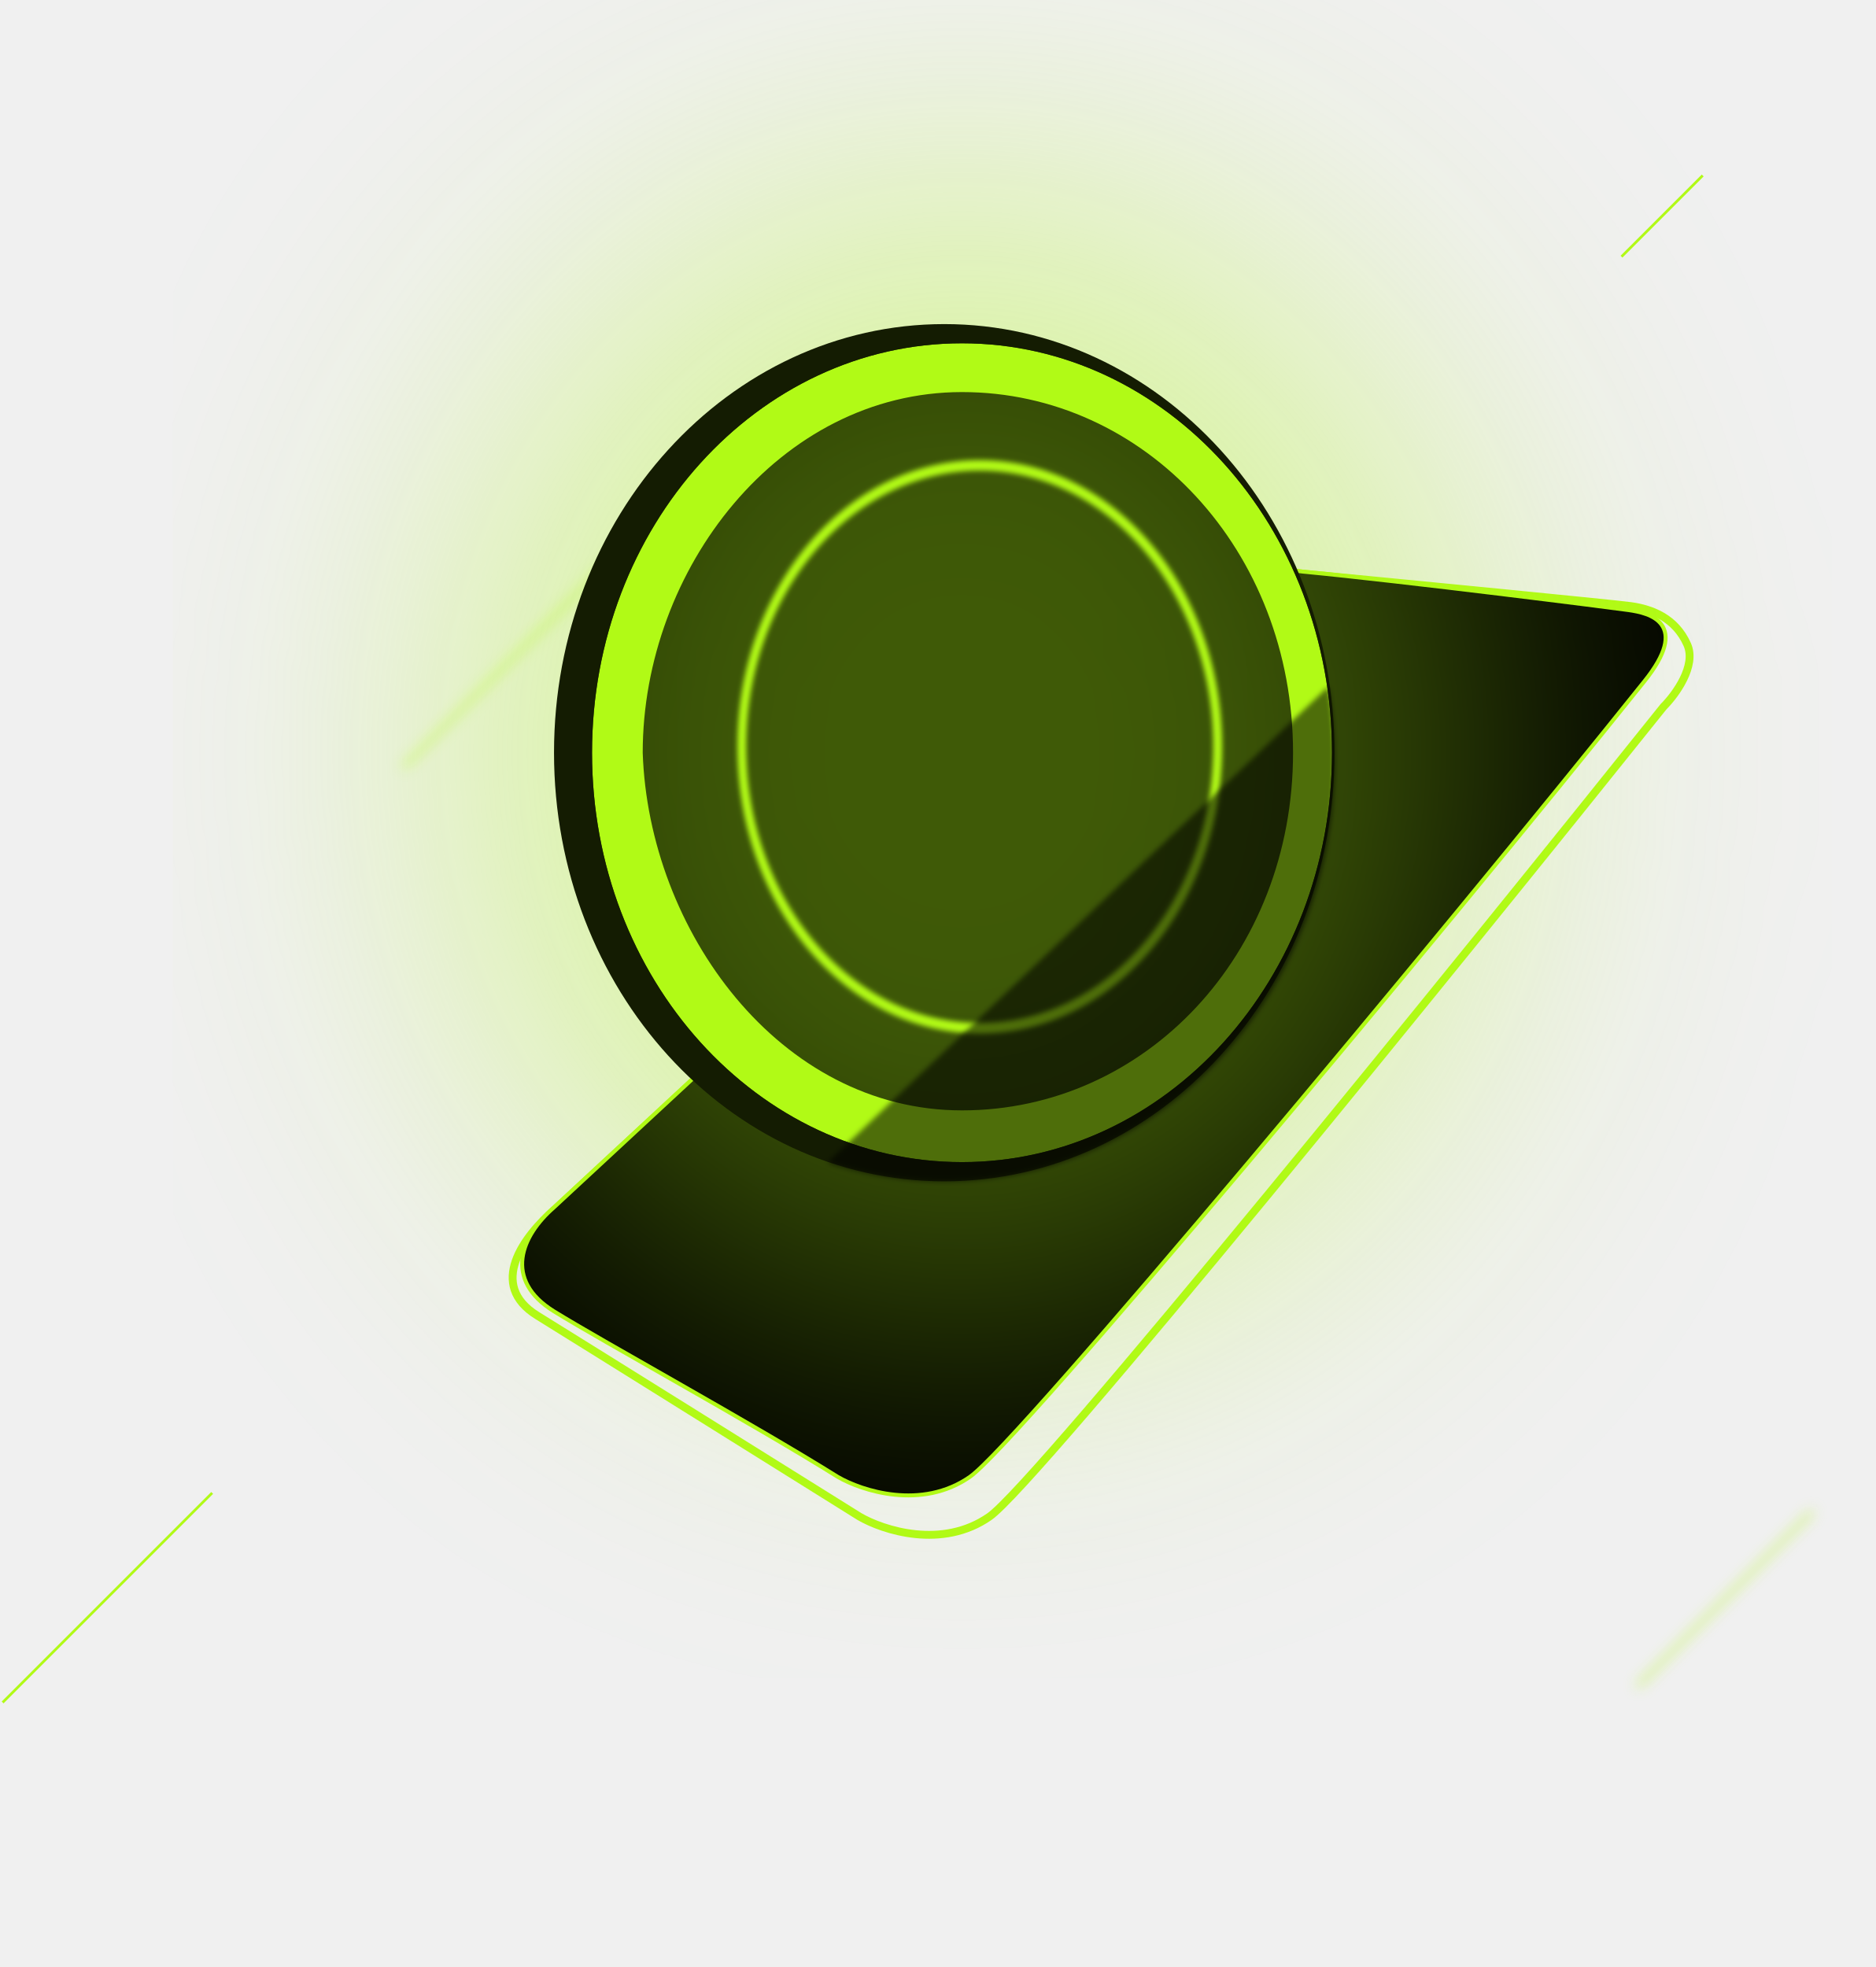
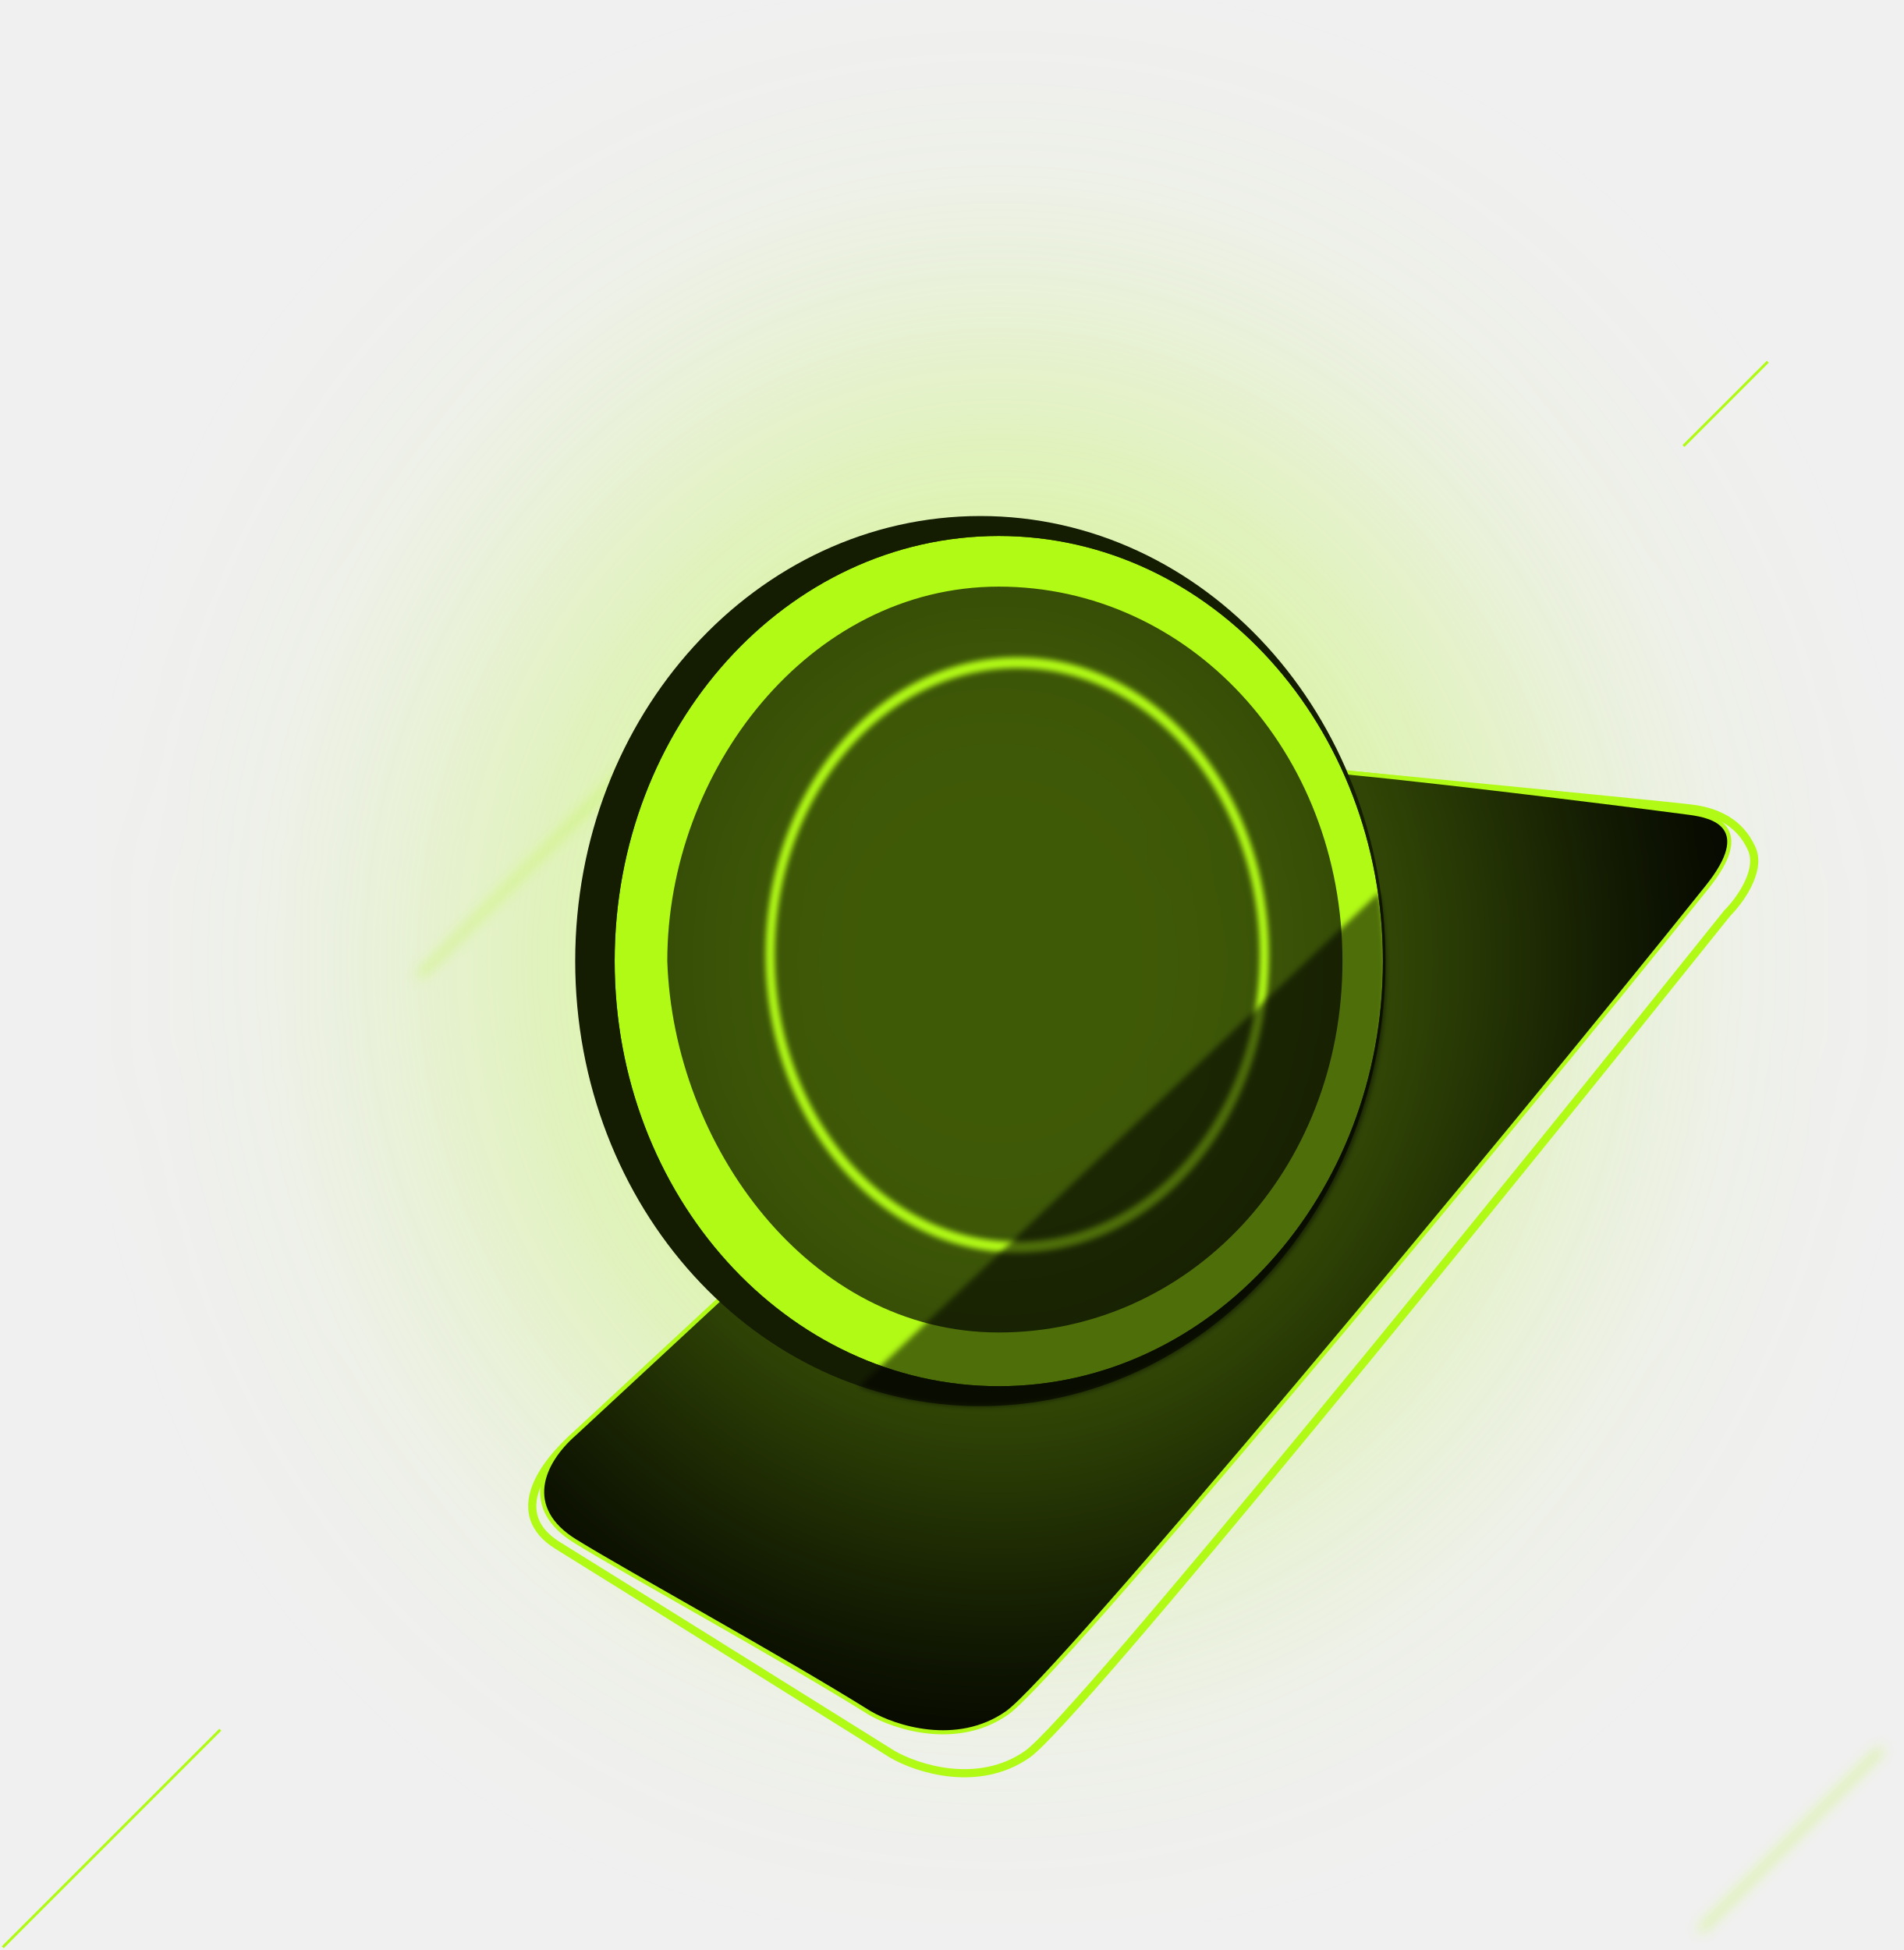
- <svg xmlns="http://www.w3.org/2000/svg" width="716" height="751" fill="none">
-   <path d="M81 570L1 650" stroke="#B1FA16" stroke-miterlimit="10" />
-   <g clip-path="url(#clip0_261_3)">
-     <g filter="url(#filter0_f_261_3)">
-       <path d="M238 209l-84 84" stroke="#B1FA16" stroke-miterlimit="10" />
-     </g>
-     <path d="M650 67l-31 31" stroke="#B1FA16" stroke-miterlimit="10" />
-     <g filter="url(#filter1_f_261_3)">
-       <path d="M692 577l-67 67" stroke="#B1FA16" stroke-miterlimit="10" />
-     </g>
-     <path d="M211.848 461.647l233.619-216.69c18.058-16.929 18.058-18.057 27.086-22.572 9.029-4.514 19.939-4.138 24.829-3.386 39.125 3.762 118.954 11.512 125.274 12.415 7.9 1.128 16.929 4.514 21.443 14.672 3.612 8.125-4.514 19.186-9.028 23.7-78.249 97.811-239.262 296.594-257.32 309.234-18.057 12.641-40.629 5.267-49.658 0-33.105-20.69-104.056-65.006-123.016-76.744-18.961-11.737-5.267-30.096 6.771-40.629z" stroke="#B1FA16" stroke-width="3" />
-     <path d="M211.85 461.647l233.619-216.69c18.057-16.929 18.057-18.057 27.086-22.572 9.029-4.514 19.938-4.138 24.829-3.386 39.125 3.762 117.825 13.769 124.145 14.672 7.9 1.129 22.798 4.514 5.643 25.958C548.923 357.44 387.91 550.58 369.853 563.22c-18.058 12.641-40.629 5.267-49.658 0-33.106-20.691-89.385-51.464-108.345-63.201-18.96-11.737-12.038-27.839 0-38.372z" stroke="#B1FA16" stroke-width="3" />
-     <path d="M211.85 461.647l233.619-216.69c18.057-16.929 18.057-18.057 27.086-22.572 9.029-4.514 19.938-4.138 24.829-3.386 39.125 3.762 117.825 13.769 124.145 14.672 7.9 1.129 22.798 4.514 5.643 25.958C548.923 357.44 387.91 550.58 369.853 563.22c-18.058 12.641-40.629 5.267-49.658 0-33.106-20.691-89.385-51.464-108.345-63.201-18.96-11.737-12.038-27.839 0-38.372z" fill="#000" />
-     <ellipse cx="367.242" cy="287.384" rx="142.203" ry="156.874" fill="#000" />
-     <g filter="url(#filter2_f_261_3)">
-       <ellipse cx="367.241" cy="287.384" rx="200.89" ry="222.333" fill="#B1FA16" fill-opacity=".36" />
-     </g>
-     <g filter="url(#filter3_f_261_3)">
-       <path fill-rule="evenodd" clip-rule="evenodd" d="M374.013 390.545c49.218 0 89.117-47.197 89.117-105.419 0-58.221-39.899-105.419-89.117-105.419s-89.117 47.198-89.117 105.419c0 58.222 39.899 105.419 89.117 105.419zm0 4.055c51.111 0 92.545-49.013 92.545-109.474 0-60.46-41.434-109.473-92.545-109.473-51.111 0-92.544 49.013-92.544 109.473 0 60.461 41.433 109.474 92.544 109.474z" fill="#B1FA16" />
-     </g>
-     <path fill-rule="evenodd" clip-rule="evenodd" d="M367.242 423.944c69.792 0 126.369-59.318 126.369-136.56s-56.577-137.688-126.369-137.688-121.888 67.715-121.888 137.688c2.257 67.716 52.096 136.56 121.888 136.56zm0 19.753c78.003 0 141.236-69.984 141.236-156.313s-63.233-156.312-141.236-156.312c-78.003 0-141.237 69.983-141.237 156.312 0 86.329 63.234 156.313 141.237 156.313z" fill="#B1FA16" />
-     <path fill-rule="evenodd" clip-rule="evenodd" d="M509.445 287.384c0 90.379-66.698 163.645-148.975 163.645-82.276 0-148.974-73.266-148.974-163.645 0-90.38 66.698-163.646 148.974-163.646 82.277 0 148.975 73.266 148.975 163.646zm-.967 0c0 86.329-63.234 156.312-141.237 156.312-78.003 0-141.236-69.983-141.236-156.312 0-86.329 63.233-156.313 141.236-156.313 78.003 0 141.237 69.984 141.237 156.313z" fill="#141C02" />
-     <g filter="url(#filter4_f_261_3)">
-       <path fill-rule="evenodd" clip-rule="evenodd" d="M360.47 451.03c82.277 0 148.975-71.751 148.975-160.26 0-9.766-.812-19.328-2.368-28.612L316 443.768a139.294 139.294 0 0044.47 7.262z" fill="#000" fill-opacity=".56" />
-     </g>
+ <svg xmlns="http://www.w3.org/2000/svg" width="700" height="717" fill="none">
+   <path d="M81 636L1 716" stroke="#B1FA16" stroke-miterlimit="10" />
+   <g filter="url(#filter0_f_267_23)">
+     <path d="M238 275l-84 84" stroke="#B1FA16" stroke-miterlimit="10" />
+   </g>
+   <path d="M650 133l-31 31" stroke="#B1FA16" stroke-miterlimit="10" />
+   <g filter="url(#filter1_f_267_23)">
+     <path d="M692 643l-67 67" stroke="#B1FA16" stroke-miterlimit="10" />
+   </g>
+   <path d="M211.848 527.647l233.619-216.69c18.058-16.929 18.058-18.057 27.086-22.572 9.029-4.514 19.939-4.138 24.829-3.386 39.125 3.762 118.954 11.512 125.274 12.415 7.9 1.128 16.929 4.514 21.443 14.672 3.612 8.125-4.514 19.186-9.028 23.7-78.249 97.811-239.262 296.594-257.32 309.234-18.057 12.641-40.629 5.267-49.658 0-33.105-20.69-104.056-65.006-123.016-76.744-18.961-11.737-5.267-30.096 6.771-40.629z" stroke="#B1FA16" stroke-width="3" />
+   <path d="M211.85 527.647l233.619-216.69c18.057-16.929 18.057-18.057 27.086-22.572 9.029-4.514 19.938-4.138 24.829-3.386 39.125 3.762 117.825 13.769 124.145 14.672 7.9 1.129 22.798 4.514 5.643 25.958C548.923 423.44 387.91 616.58 369.853 629.22c-18.058 12.641-40.629 5.267-49.658 0-33.106-20.691-89.385-51.464-108.345-63.201-18.96-11.737-12.038-27.839 0-38.372z" stroke="#B1FA16" stroke-width="3" />
+   <path d="M211.85 527.647l233.619-216.69c18.057-16.929 18.057-18.057 27.086-22.572 9.029-4.514 19.938-4.138 24.829-3.386 39.125 3.762 117.825 13.769 124.145 14.672 7.9 1.129 22.798 4.514 5.643 25.958C548.923 423.44 387.91 616.58 369.853 629.22c-18.058 12.641-40.629 5.267-49.658 0-33.106-20.691-89.385-51.464-108.345-63.201-18.96-11.737-12.038-27.839 0-38.372z" fill="#000" />
+   <ellipse cx="367.242" cy="353.384" rx="142.203" ry="156.874" fill="#000" />
+   <g filter="url(#filter2_f_267_23)">
+     <ellipse cx="367.241" cy="353.384" rx="200.89" ry="222.333" fill="#B1FA16" fill-opacity=".36" />
+   </g>
+   <g filter="url(#filter3_f_267_23)">
+     <path fill-rule="evenodd" clip-rule="evenodd" d="M374.013 456.545c49.218 0 89.117-47.197 89.117-105.419 0-58.221-39.899-105.419-89.117-105.419s-89.117 47.198-89.117 105.419c0 58.222 39.899 105.419 89.117 105.419zm0 4.055c51.111 0 92.545-49.013 92.545-109.474 0-60.46-41.434-109.473-92.545-109.473-51.111 0-92.544 49.013-92.544 109.473 0 60.461 41.433 109.474 92.544 109.474z" fill="#B1FA16" />
+   </g>
+   <path fill-rule="evenodd" clip-rule="evenodd" d="M367.242 489.944c69.792 0 126.369-59.318 126.369-136.56s-56.577-137.688-126.369-137.688-121.888 67.715-121.888 137.688c2.257 67.716 52.096 136.56 121.888 136.56zm0 19.753c78.003 0 141.236-69.984 141.236-156.313s-63.233-156.312-141.236-156.312c-78.003 0-141.237 69.983-141.237 156.312 0 86.329 63.234 156.313 141.237 156.313z" fill="#B1FA16" />
+   <path fill-rule="evenodd" clip-rule="evenodd" d="M509.445 353.384c0 90.379-66.698 163.645-148.975 163.645-82.276 0-148.974-73.266-148.974-163.645 0-90.38 66.698-163.646 148.974-163.646 82.277 0 148.975 73.266 148.975 163.646zm-.967 0c0 86.329-63.234 156.312-141.237 156.312-78.003 0-141.236-69.983-141.236-156.312 0-86.329 63.233-156.313 141.236-156.313 78.003 0 141.237 69.984 141.237 156.313z" fill="#141C02" />
+   <g filter="url(#filter4_f_267_23)">
+     <path fill-rule="evenodd" clip-rule="evenodd" d="M360.47 517.03c82.277 0 148.975-71.751 148.975-160.261 0-9.765-.812-19.327-2.368-28.611L316 509.768a139.294 139.294 0 0044.47 7.262z" fill="#000" fill-opacity=".56" />
  </g>
  <defs>
-     <filter id="filter0_f_261_3" x="148.646" y="203.646" width="94.707" height="94.707" filterUnits="userSpaceOnUse" color-interpolation-filters="sRGB">
+     <filter id="filter0_f_267_23" x="148.646" y="269.646" width="94.707" height="94.707" filterUnits="userSpaceOnUse" color-interpolation-filters="sRGB">
      <feFlood flood-opacity="0" result="BackgroundImageFix" />
      <feBlend in="SourceGraphic" in2="BackgroundImageFix" result="shape" />
-       <feGaussianBlur stdDeviation="2.5" result="effect1_foregroundBlur_261_3" />
+       <feGaussianBlur stdDeviation="2.5" result="effect1_foregroundBlur_267_23" />
    </filter>
-     <filter id="filter1_f_261_3" x="619.646" y="571.646" width="77.707" height="77.707" filterUnits="userSpaceOnUse" color-interpolation-filters="sRGB">
+     <filter id="filter1_f_267_23" x="619.646" y="637.646" width="77.707" height="77.707" filterUnits="userSpaceOnUse" color-interpolation-filters="sRGB">
      <feFlood flood-opacity="0" result="BackgroundImageFix" />
      <feBlend in="SourceGraphic" in2="BackgroundImageFix" result="shape" />
-       <feGaussianBlur stdDeviation="2.5" result="effect1_foregroundBlur_261_3" />
+       <feGaussianBlur stdDeviation="2.5" result="effect1_foregroundBlur_267_23" />
    </filter>
-     <filter id="filter2_f_261_3" x="35.352" y="-65.949" width="663.779" height="706.666" filterUnits="userSpaceOnUse" color-interpolation-filters="sRGB">
+     <filter id="filter2_f_267_23" x="35.352" y=".051" width="663.779" height="706.666" filterUnits="userSpaceOnUse" color-interpolation-filters="sRGB">
      <feFlood flood-opacity="0" result="BackgroundImageFix" />
      <feBlend in="SourceGraphic" in2="BackgroundImageFix" result="shape" />
-       <feGaussianBlur stdDeviation="65.5" result="effect1_foregroundBlur_261_3" />
+       <feGaussianBlur stdDeviation="65.5" result="effect1_foregroundBlur_267_23" />
    </filter>
-     <filter id="filter3_f_261_3" x="279.469" y="173.653" width="189.089" height="222.947" filterUnits="userSpaceOnUse" color-interpolation-filters="sRGB">
+     <filter id="filter3_f_267_23" x="279.469" y="239.653" width="189.089" height="222.947" filterUnits="userSpaceOnUse" color-interpolation-filters="sRGB">
      <feFlood flood-opacity="0" result="BackgroundImageFix" />
      <feBlend in="SourceGraphic" in2="BackgroundImageFix" result="shape" />
-       <feGaussianBlur stdDeviation="1" result="effect1_foregroundBlur_261_3" />
+       <feGaussianBlur stdDeviation="1" result="effect1_foregroundBlur_267_23" />
    </filter>
-     <filter id="filter4_f_261_3" x="314" y="260.158" width="197.444" height="192.871" filterUnits="userSpaceOnUse" color-interpolation-filters="sRGB">
+     <filter id="filter4_f_267_23" x="314" y="326.158" width="197.444" height="192.871" filterUnits="userSpaceOnUse" color-interpolation-filters="sRGB">
      <feFlood flood-opacity="0" result="BackgroundImageFix" />
      <feBlend in="SourceGraphic" in2="BackgroundImageFix" result="shape" />
-       <feGaussianBlur stdDeviation="1" result="effect1_foregroundBlur_261_3" />
+       <feGaussianBlur stdDeviation="1" result="effect1_foregroundBlur_267_23" />
    </filter>
-     <clipPath id="clip0_261_3">
-       <path fill="#fff" transform="translate(66)" d="M0 0h650v751H0z" />
-     </clipPath>
  </defs>
</svg>
